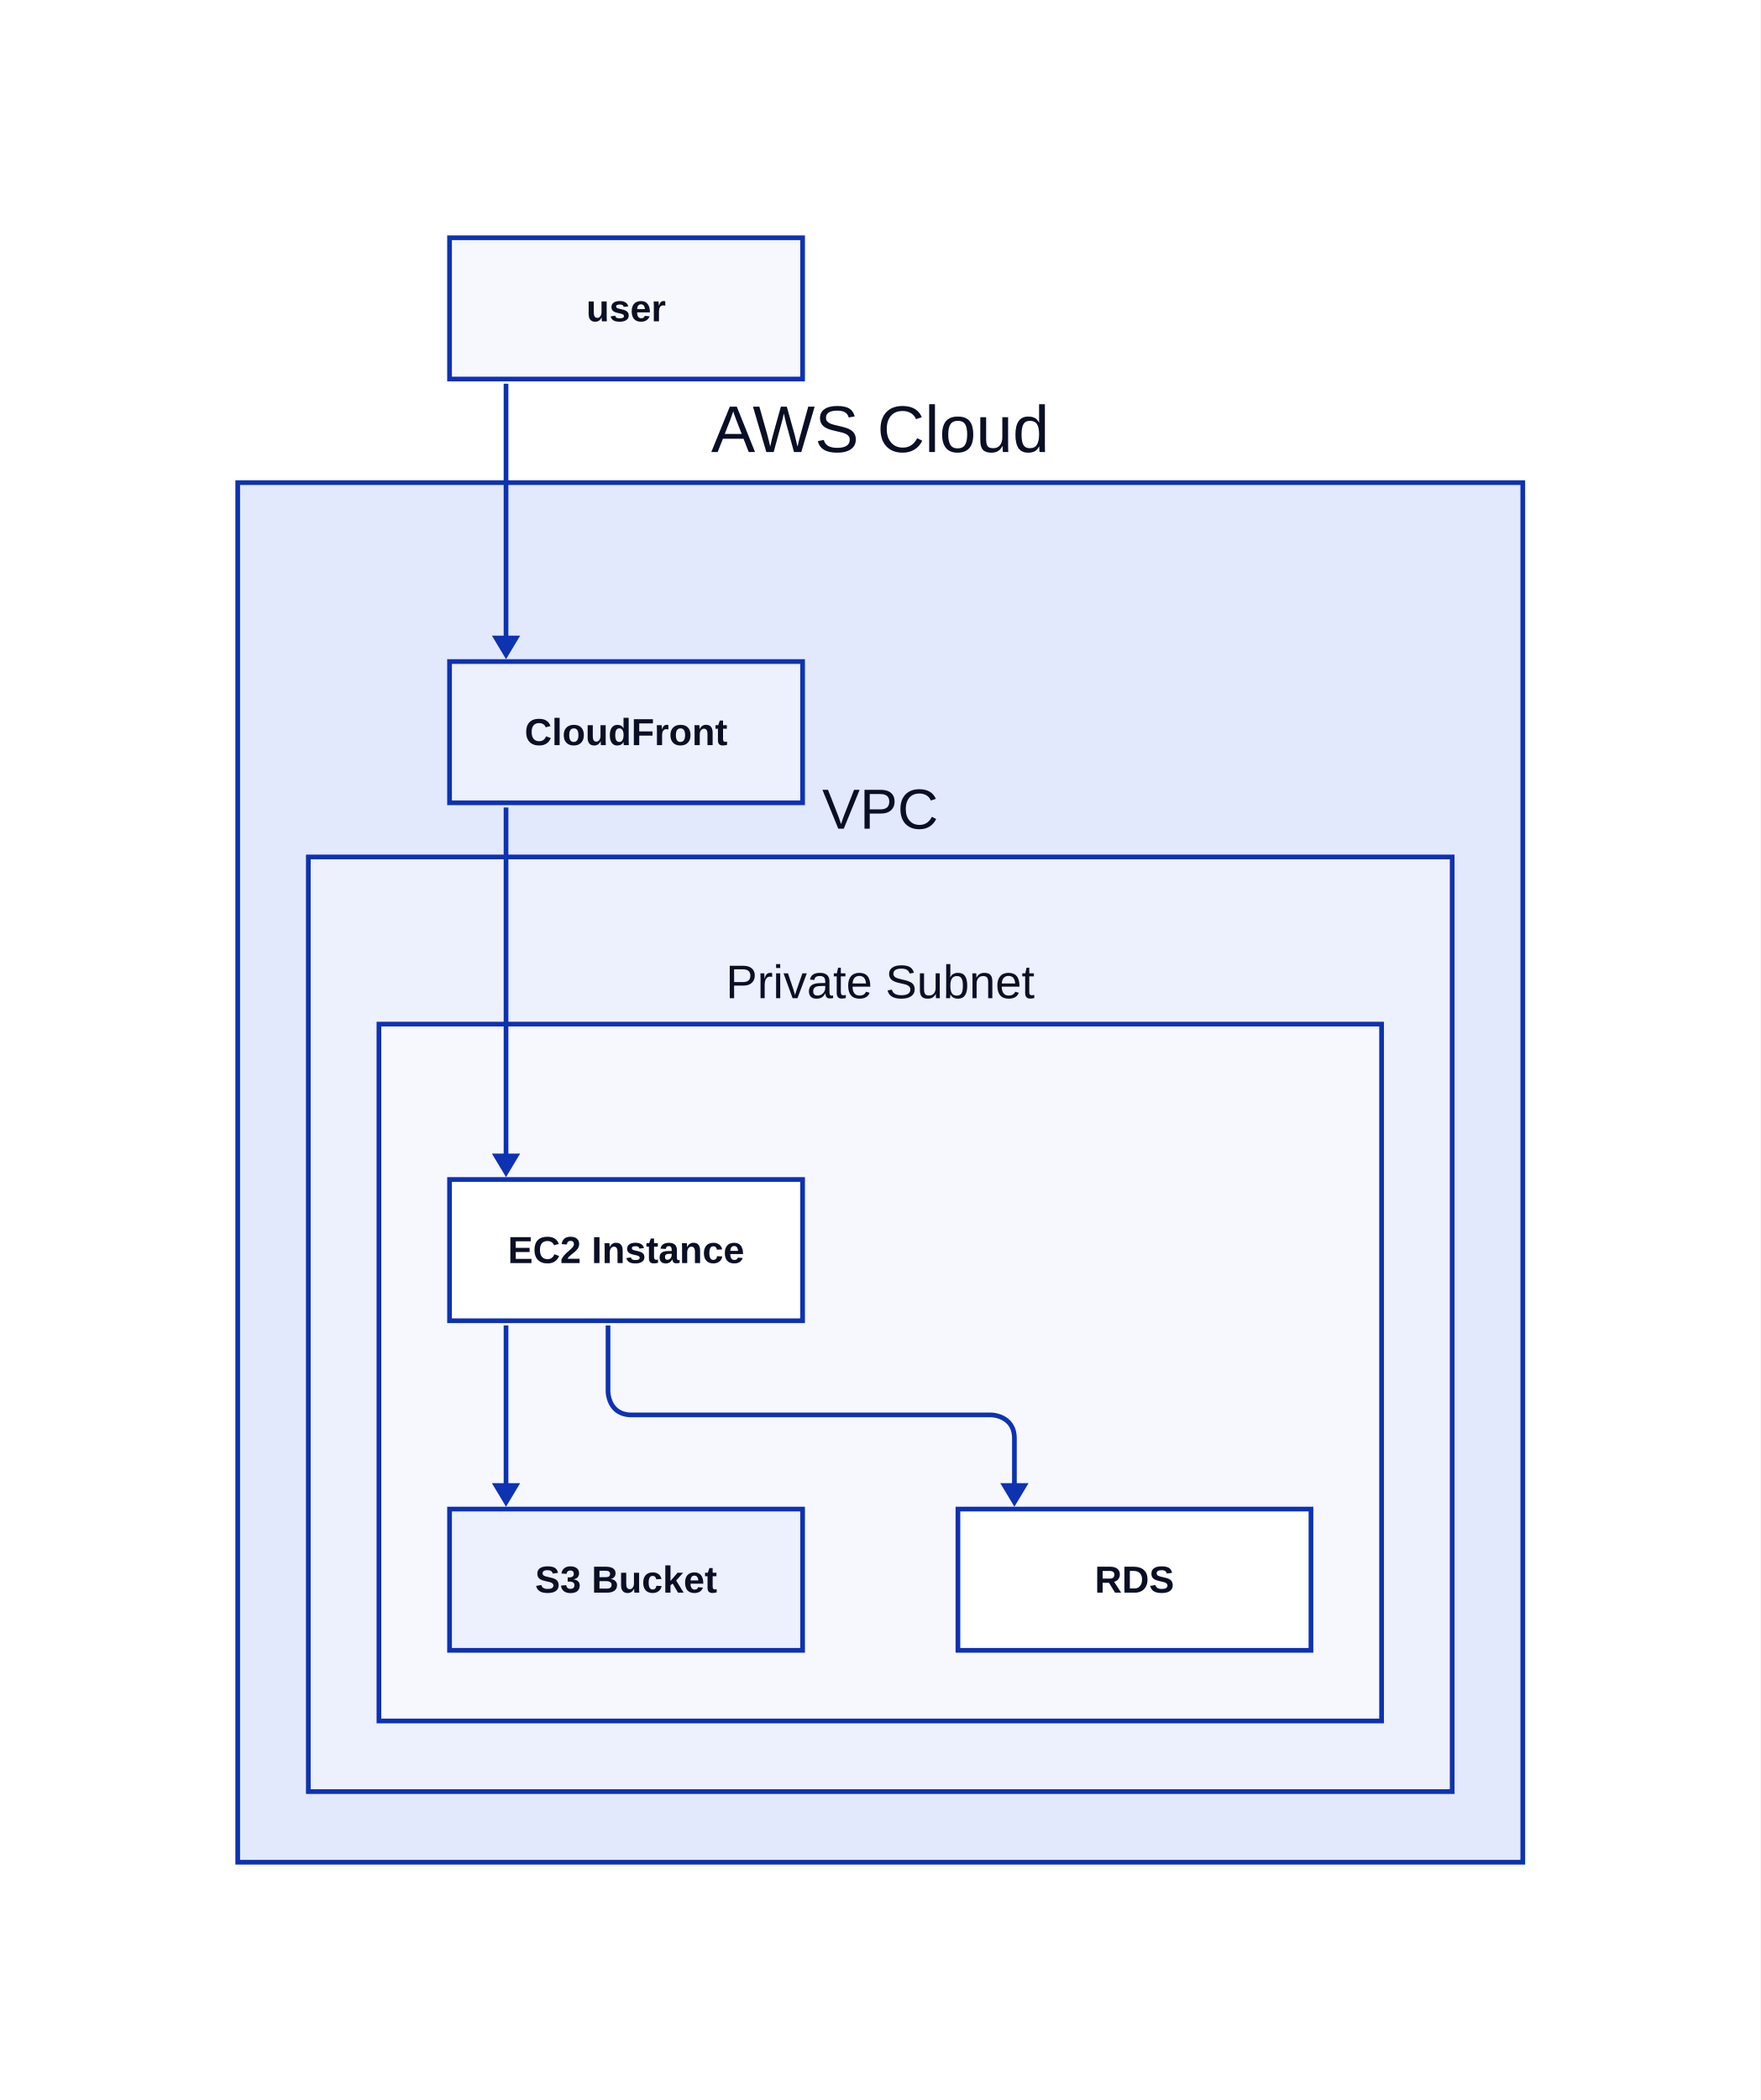
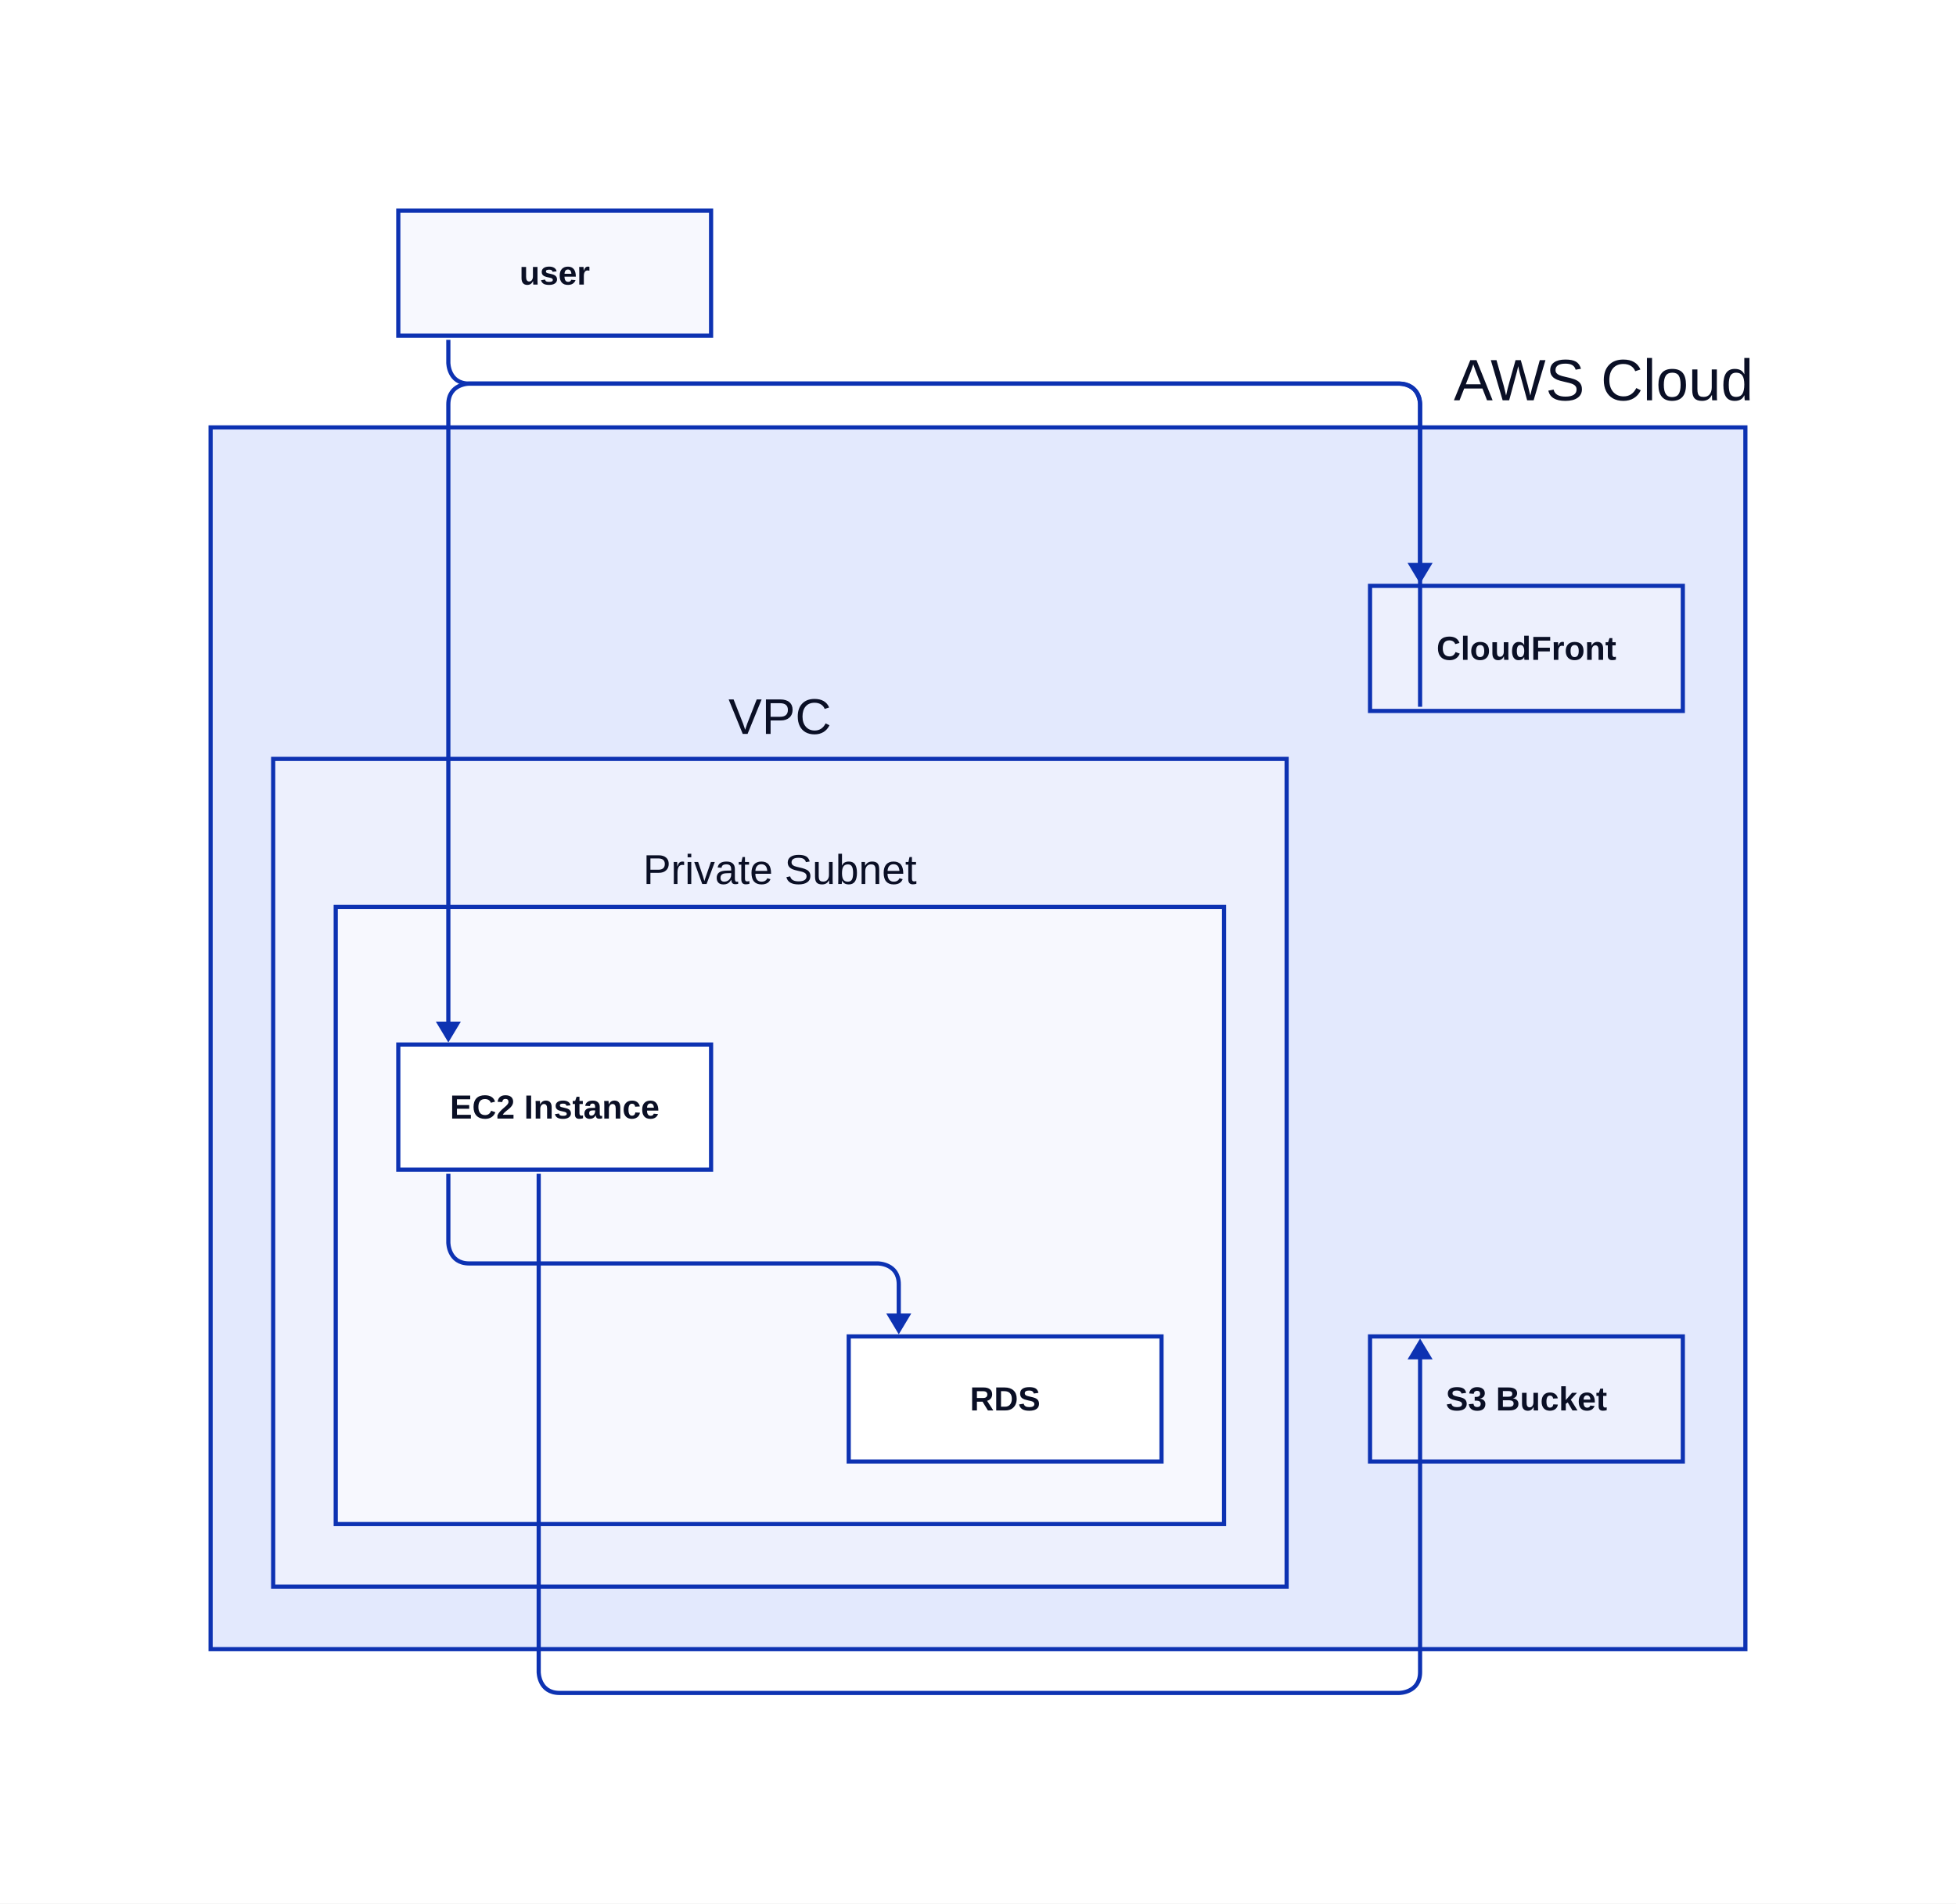
- <svg xmlns="http://www.w3.org/2000/svg" width="748" height="892" viewBox="-151 -101 748 892" data-d2-version="0.2.0" class="d2-790920114 d2-svg">
+ <svg xmlns="http://www.w3.org/2000/svg" width="938" height="913" viewBox="-151 -101 938 913" data-d2-version="0.2.0" class="d2-790920114 d2-svg">
  <defs>
-     <mask id="edge-label-mask" maskUnits="userSpaceOnUse" x="-151" y="-101" width="748" height="892">
-       <rect x="-151" y="-101" width="748" height="892" fill="white" />
+     <mask id="edge-label-mask" maskUnits="userSpaceOnUse" x="-151" y="-101" width="938" height="913">
+       <rect x="-151" y="-101" width="938" height="913" fill="white" />
    </mask>
    <marker id="mk-161592640" markerWidth="10" markerHeight="12" refX="7" refY="6" viewBox="0 0 10 12" orient="auto" markerUnits="userSpaceOnUse">
      <polygon points="0,0 10,6 0,12" fill="#0D32B2" stroke-width="2" />
    </marker>
  </defs>
-   <rect x="-151" y="-101" width="748" height="892" rx="0" fill="#FFFFFF" stroke-width="0" />
+   <rect x="-151" y="-101" width="938" height="913" rx="0" fill="#FFFFFF" stroke-width="0" />
  <g id="base-layer">
-     <rect x="-50" y="104" width="546" height="586" fill="#E3E9FD" stroke="#0D32B2" stroke-width="2" rx="0" ry="0" />
+     <rect x="-50" y="104" width="736" height="586" fill="#E3E9FD" stroke="#0D32B2" stroke-width="2" rx="0" ry="0" />
    <rect x="-20" y="263" width="486" height="397" fill="#EDF0FD" stroke="#0D32B2" stroke-width="2" rx="0" ry="0" />
    <rect x="10" y="334" width="426" height="296" fill="#F7F8FE" stroke="#0D32B2" stroke-width="2" rx="0" ry="0" />
    <rect x="40" y="0" width="150" height="60" fill="#F7F8FE" stroke="#0D32B2" stroke-width="2" rx="0" ry="0" />
-     <rect x="40" y="180" width="150" height="60" fill="#EDF0FD" stroke="#0D32B2" stroke-width="2" rx="0" ry="0" />
-     <rect x="40" y="540" width="150" height="60" fill="#EDF0FD" stroke="#0D32B2" stroke-width="2" rx="0" ry="0" />
+     <rect x="506" y="180" width="150" height="60" fill="#EDF0FD" stroke="#0D32B2" stroke-width="2" rx="0" ry="0" />
+     <rect x="506" y="540" width="150" height="60" fill="#EDF0FD" stroke="#0D32B2" stroke-width="2" rx="0" ry="0" />
    <rect x="40" y="400" width="150" height="60" fill="#FFFFFF" stroke="#0D32B2" stroke-width="2" rx="0" ry="0" />
    <rect x="256" y="540" width="150" height="60" fill="#FFFFFF" stroke="#0D32B2" stroke-width="2" rx="0" ry="0" />
-     <path d="M 64 62 L 64 176" fill="none" stroke="#0D32B2" stroke-width="2" marker-end="url(#mk-161592640)" mask="url(#edge-label-mask)" />
-     <path d="M 64 242 L 64 396" fill="none" stroke="#0D32B2" stroke-width="2" marker-end="url(#mk-161592640)" mask="url(#edge-label-mask)" />
-     <path d="M 107.333 462 L 107.333 490 S 107.333 500 117.333 500 L 270 500 S 280 500 280 510 L 280 536" fill="none" stroke="#0D32B2" stroke-width="2" marker-end="url(#mk-161592640)" mask="url(#edge-label-mask)" />
-     <path d="M 64 462 L 64 536" fill="none" stroke="#0D32B2" stroke-width="2" marker-end="url(#mk-161592640)" mask="url(#edge-label-mask)" />
-     <text x="223" y="91" text-anchor="middle" dominant-baseline="alphabetic" font-family="Arial, sans-serif" font-size="28" style="fill: #0A0F25">AWS Cloud</text>
+     <path d="M 64 62 L 64 73 S 64 83 74 83 L 520 83 S 530 83 530 93 L 530 176" fill="none" stroke="#0D32B2" stroke-width="2" marker-end="url(#mk-161592640)" mask="url(#edge-label-mask)" />
+     <path d="M 530 238 L 530 93 S 530 83 520 83 L 74 83 S 64 83 64 93 L 64 396" fill="none" stroke="#0D32B2" stroke-width="2" marker-end="url(#mk-161592640)" mask="url(#edge-label-mask)" />
+     <path d="M 64 462 L 64 495 S 64 505 74 505 L 270 505 S 280 505 280 515 L 280 536" fill="none" stroke="#0D32B2" stroke-width="2" marker-end="url(#mk-161592640)" mask="url(#edge-label-mask)" />
+     <path d="M 107.333 462 L 107.333 701 S 107.333 711 117.333 711 L 520 711 S 530 711 530 701 L 530 544" fill="none" stroke="#0D32B2" stroke-width="2" marker-end="url(#mk-161592640)" mask="url(#edge-label-mask)" />
+     <text x="618" y="91" text-anchor="middle" dominant-baseline="alphabetic" font-family="Arial, sans-serif" font-size="28" style="fill: #0A0F25">AWS Cloud</text>
    <text x="223" y="251" text-anchor="middle" dominant-baseline="alphabetic" font-family="Arial, sans-serif" font-size="24" style="fill: #0A0F25">VPC</text>
    <text x="223" y="323" text-anchor="middle" dominant-baseline="alphabetic" font-family="Arial, sans-serif" font-size="20" style="fill: #0A0F25">Private Subnet</text>
    <text x="115" y="35.5" text-anchor="middle" dominant-baseline="alphabetic" font-family="Arial, sans-serif" font-size="16" style="fill: #0A0F25; font-weight: 700">user</text>
-     <text x="115" y="215.5" text-anchor="middle" dominant-baseline="alphabetic" font-family="Arial, sans-serif" font-size="16" style="fill: #0A0F25; font-weight: 700">CloudFront</text>
-     <text x="115" y="575.5" text-anchor="middle" dominant-baseline="alphabetic" font-family="Arial, sans-serif" font-size="16" style="fill: #0A0F25; font-weight: 700">S3 Bucket</text>
+     <text x="581" y="215.5" text-anchor="middle" dominant-baseline="alphabetic" font-family="Arial, sans-serif" font-size="16" style="fill: #0A0F25; font-weight: 700">CloudFront</text>
+     <text x="581" y="575.5" text-anchor="middle" dominant-baseline="alphabetic" font-family="Arial, sans-serif" font-size="16" style="fill: #0A0F25; font-weight: 700">S3 Bucket</text>
    <text x="115" y="435.5" text-anchor="middle" dominant-baseline="alphabetic" font-family="Arial, sans-serif" font-size="16" style="fill: #0A0F25; font-weight: 700">EC2 Instance</text>
    <text x="331" y="575.5" text-anchor="middle" dominant-baseline="alphabetic" font-family="Arial, sans-serif" font-size="16" style="fill: #0A0F25; font-weight: 700">RDS</text>
  </g>
</svg>
